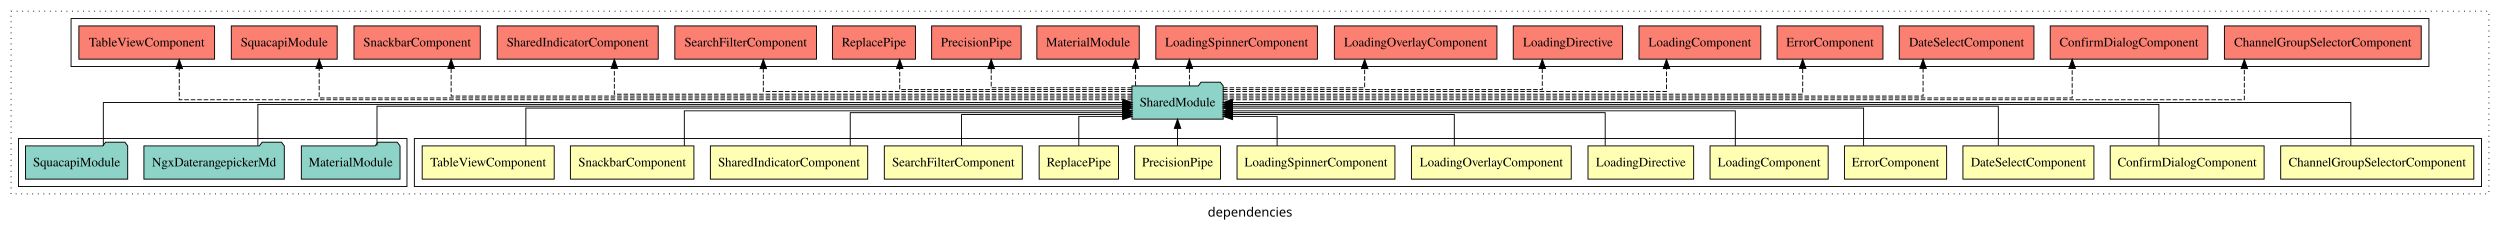
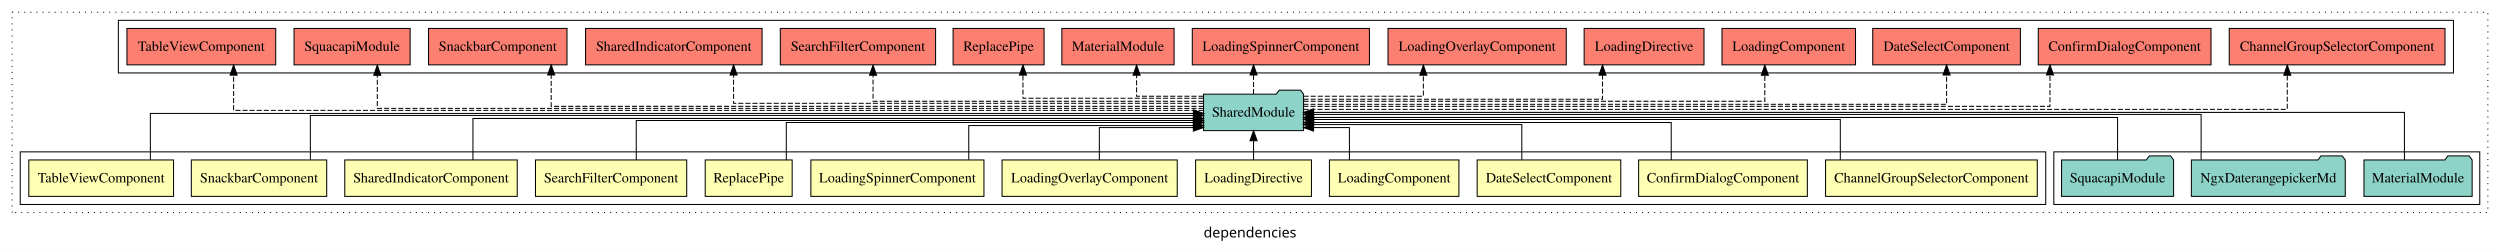
- <svg xmlns="http://www.w3.org/2000/svg" width="2709pt" height="247pt" viewBox="0.00 0.00 2709.00 246.80">
+ <svg xmlns="http://www.w3.org/2000/svg" width="2471pt" height="247pt" viewBox="0.00 0.00 2471.00 246.80">
  <g id="graph0" class="graph" transform="scale(1 1) rotate(0) translate(4 242.8)">
-     <polygon fill="white" stroke="transparent" points="-4,4 -4,-242.8 2705,-242.8 2705,4 -4,4" />
-     <text text-anchor="middle" x="1350.5" y="-8.2" font-family="sans-serif" font-size="14.00">dependencies</text>
+     <polygon fill="white" stroke="transparent" points="-4,4 -4,-242.8 2467,-242.8 2467,4 -4,4" />
+     <text text-anchor="middle" x="1231.5" y="-8.2" font-family="sans-serif" font-size="14.00">dependencies</text>
    <g id="clust1" class="cluster">
-       <polygon fill="none" stroke="black" stroke-dasharray="1,5" points="8,-32.8 8,-230.8 2693,-230.8 2693,-32.8 8,-32.8" />
+       <polygon fill="none" stroke="black" stroke-dasharray="1,5" points="8,-32.8 8,-230.8 2455,-230.8 2455,-32.8 8,-32.8" />
+     </g>
+     <g id="clust16" class="cluster">
+       <polygon fill="none" stroke="black" points="113,-170.8 113,-222.8 2421,-222.8 2421,-170.8 113,-170.8" />
+     </g>
+     <g id="clust15" class="cluster">
+       <polygon fill="none" stroke="black" points="2026,-40.8 2026,-92.8 2447,-92.8 2447,-40.8 2026,-40.8" />
    </g>
    <g id="clust2" class="cluster">
-       <polygon fill="none" stroke="black" points="445,-40.8 445,-92.8 2685,-92.8 2685,-40.8 445,-40.8" />
-     </g>
-     <g id="clust18" class="cluster">
-       <polygon fill="none" stroke="black" points="73,-170.8 73,-222.8 2628,-222.8 2628,-170.8 73,-170.8" />
-     </g>
-     <g id="clust17" class="cluster">
-       <polygon fill="none" stroke="black" points="16,-40.8 16,-92.8 437,-92.8 437,-40.8 16,-40.8" />
+       <polygon fill="none" stroke="black" points="16,-40.8 16,-92.8 2018,-92.8 2018,-40.8 16,-40.8" />
    </g>
    <g id="node1" class="node">
-       <polygon fill="#ffffb3" stroke="black" points="2676.63,-84.8 2467.37,-84.8 2467.37,-48.8 2676.63,-48.8 2676.63,-84.8" />
-       <text text-anchor="middle" x="2572" y="-62.6" font-family="Times,serif" font-size="14.00">ChannelGroupSelectorComponent</text>
+       <polygon fill="#ffffb3" stroke="black" points="2009.63,-84.8 1800.37,-84.8 1800.37,-48.8 2009.63,-48.8 2009.63,-84.8" />
+       <text text-anchor="middle" x="1905" y="-62.6" font-family="Times,serif" font-size="14.00">ChannelGroupSelectorComponent</text>
+     </g>
+     <g id="node13" class="node">
+       <polygon fill="#8dd3c7" stroke="black" points="1284.43,-149.8 1281.43,-153.8 1260.43,-153.8 1257.43,-149.8 1185.57,-149.8 1185.57,-113.8 1284.43,-113.8 1284.43,-149.8" />
+       <text text-anchor="middle" x="1235" y="-127.6" font-family="Times,serif" font-size="14.00">SharedModule</text>
+     </g>
+     <g id="edge1" class="edge">
+       <path fill="none" stroke="black" d="M1814.96,-84.83C1814.96,-101.86 1814.96,-124.8 1814.96,-124.8 1814.96,-124.8 1294.45,-124.8 1294.45,-124.8" />
+       <polygon fill="black" stroke="black" points="1294.45,-121.3 1284.45,-124.8 1294.45,-128.3 1294.45,-121.3" />
+     </g>
+     <g id="node2" class="node">
+       <polygon fill="#ffffb3" stroke="black" points="1782.38,-84.8 1615.62,-84.8 1615.62,-48.8 1782.38,-48.8 1782.38,-84.8" />
+       <text text-anchor="middle" x="1699" y="-62.6" font-family="Times,serif" font-size="14.00">ConfirmDialogComponent</text>
+     </g>
+     <g id="edge2" class="edge">
+       <path fill="none" stroke="black" d="M1647.84,-84.81C1647.84,-100.85 1647.84,-121.8 1647.84,-121.8 1647.84,-121.8 1294.39,-121.8 1294.39,-121.8" />
+       <polygon fill="black" stroke="black" points="1294.39,-118.3 1284.39,-121.8 1294.39,-125.3 1294.39,-118.3" />
+     </g>
+     <g id="node3" class="node">
+       <polygon fill="#ffffb3" stroke="black" points="1597.97,-84.8 1456.03,-84.8 1456.03,-48.8 1597.97,-48.8 1597.97,-84.8" />
+       <text text-anchor="middle" x="1527" y="-62.6" font-family="Times,serif" font-size="14.00">DateSelectComponent</text>
+     </g>
+     <g id="edge3" class="edge">
+       <path fill="none" stroke="black" d="M1500.15,-85.04C1500.15,-100.37 1500.15,-119.8 1500.15,-119.8 1500.15,-119.8 1294.25,-119.8 1294.25,-119.8" />
+       <polygon fill="black" stroke="black" points="1294.25,-116.3 1284.25,-119.8 1294.25,-123.3 1294.25,-116.3" />
+     </g>
+     <g id="node4" class="node">
+       <polygon fill="#ffffb3" stroke="black" points="1437.99,-84.8 1310.01,-84.8 1310.01,-48.8 1437.99,-48.8 1437.99,-84.8" />
+       <text text-anchor="middle" x="1374" y="-62.6" font-family="Times,serif" font-size="14.00">LoadingComponent</text>
+     </g>
+     <g id="edge4" class="edge">
+       <path fill="none" stroke="black" d="M1329.76,-84.85C1329.76,-99.17 1329.76,-116.8 1329.76,-116.8 1329.76,-116.8 1294.32,-116.8 1294.32,-116.8" />
+       <polygon fill="black" stroke="black" points="1294.32,-113.3 1284.32,-116.8 1294.32,-120.3 1294.32,-113.3" />
+     </g>
+     <g id="node5" class="node">
+       <polygon fill="#ffffb3" stroke="black" points="1292.24,-84.8 1177.76,-84.8 1177.76,-48.8 1292.24,-48.8 1292.24,-84.8" />
+       <text text-anchor="middle" x="1235" y="-62.6" font-family="Times,serif" font-size="14.00">LoadingDirective</text>
+     </g>
+     <g id="edge5" class="edge">
+       <path fill="none" stroke="black" d="M1235,-84.91C1235,-84.91 1235,-103.79 1235,-103.79" />
+       <polygon fill="black" stroke="black" points="1231.5,-103.79 1235,-113.79 1238.5,-103.79 1231.5,-103.79" />
+     </g>
+     <g id="node6" class="node">
+       <polygon fill="#ffffb3" stroke="black" points="1159.58,-84.8 986.42,-84.8 986.42,-48.8 1159.58,-48.8 1159.58,-84.8" />
+       <text text-anchor="middle" x="1073" y="-62.6" font-family="Times,serif" font-size="14.00">LoadingOverlayComponent</text>
+     </g>
+     <g id="edge6" class="edge">
+       <path fill="none" stroke="black" d="M1082.59,-84.85C1082.59,-99.17 1082.59,-116.8 1082.59,-116.8 1082.59,-116.8 1175.52,-116.8 1175.52,-116.8" />
+       <polygon fill="black" stroke="black" points="1175.52,-120.3 1185.52,-116.8 1175.52,-113.3 1175.52,-120.3" />
+     </g>
+     <g id="node7" class="node">
+       <polygon fill="#ffffb3" stroke="black" points="968.54,-84.8 797.46,-84.8 797.46,-48.8 968.54,-48.8 968.54,-84.8" />
+       <text text-anchor="middle" x="883" y="-62.6" font-family="Times,serif" font-size="14.00">LoadingSpinnerComponent</text>
+     </g>
+     <g id="edge7" class="edge">
+       <path fill="none" stroke="black" d="M953.52,-84.99C953.52,-99.98 953.52,-118.8 953.52,-118.8 953.52,-118.8 1175.65,-118.8 1175.65,-118.8" />
+       <polygon fill="black" stroke="black" points="1175.65,-122.3 1185.65,-118.8 1175.65,-115.3 1175.65,-122.3" />
+     </g>
+     <g id="node8" class="node">
+       <polygon fill="#ffffb3" stroke="black" points="778.97,-84.8 693.03,-84.8 693.03,-48.8 778.97,-48.8 778.97,-84.8" />
+       <text text-anchor="middle" x="736" y="-62.6" font-family="Times,serif" font-size="14.00">ReplacePipe</text>
+     </g>
+     <g id="edge8" class="edge">
+       <path fill="none" stroke="black" d="M773.18,-84.81C773.18,-100.85 773.18,-121.8 773.18,-121.8 773.18,-121.8 1175.58,-121.8 1175.58,-121.8" />
+       <polygon fill="black" stroke="black" points="1175.58,-125.3 1185.58,-121.8 1175.58,-118.3 1175.58,-125.3" />
+     </g>
+     <g id="node9" class="node">
+       <polygon fill="#ffffb3" stroke="black" points="674.75,-84.8 525.25,-84.8 525.25,-48.8 674.75,-48.8 674.75,-84.8" />
+       <text text-anchor="middle" x="600" y="-62.6" font-family="Times,serif" font-size="14.00">SearchFilterComponent</text>
+     </g>
+     <g id="edge9" class="edge">
+       <path fill="none" stroke="black" d="M624.88,-84.84C624.88,-101.53 624.88,-123.8 624.88,-123.8 624.88,-123.8 1175.59,-123.8 1175.59,-123.8" />
+       <polygon fill="black" stroke="black" points="1175.59,-127.3 1185.59,-123.8 1175.59,-120.3 1175.59,-127.3" />
+     </g>
+     <g id="node10" class="node">
+       <polygon fill="#ffffb3" stroke="black" points="507.24,-84.8 336.76,-84.8 336.76,-48.8 507.24,-48.8 507.24,-84.8" />
+       <text text-anchor="middle" x="422" y="-62.6" font-family="Times,serif" font-size="14.00">SharedIndicatorComponent</text>
+     </g>
+     <g id="edge10" class="edge">
+       <path fill="none" stroke="black" d="M463.45,-84.82C463.45,-102.17 463.45,-125.8 463.45,-125.8 463.45,-125.8 1175.56,-125.8 1175.56,-125.8" />
+       <polygon fill="black" stroke="black" points="1175.56,-129.3 1185.56,-125.8 1175.56,-122.3 1175.56,-129.3" />
+     </g>
+     <g id="node11" class="node">
+       <polygon fill="#ffffb3" stroke="black" points="318.92,-84.8 185.08,-84.8 185.08,-48.8 318.92,-48.8 318.92,-84.8" />
+       <text text-anchor="middle" x="252" y="-62.6" font-family="Times,serif" font-size="14.00">SnackbarComponent</text>
+     </g>
+     <g id="edge11" class="edge">
+       <path fill="none" stroke="black" d="M302.76,-85.07C302.76,-103.36 302.76,-128.8 302.76,-128.8 302.76,-128.8 1175.54,-128.8 1175.54,-128.8" />
+       <polygon fill="black" stroke="black" points="1175.54,-132.3 1185.54,-128.8 1175.54,-125.3 1175.54,-132.3" />
+     </g>
+     <g id="node12" class="node">
+       <polygon fill="#ffffb3" stroke="black" points="167.53,-84.8 24.47,-84.8 24.47,-48.8 167.53,-48.8 167.53,-84.8" />
+       <text text-anchor="middle" x="96" y="-62.6" font-family="Times,serif" font-size="14.00">TableViewComponent</text>
+     </g>
+     <g id="edge12" class="edge">
+       <path fill="none" stroke="black" d="M144.62,-84.97C144.62,-103.89 144.62,-130.8 144.62,-130.8 144.62,-130.8 1175.67,-130.8 1175.67,-130.8" />
+       <polygon fill="black" stroke="black" points="1175.67,-134.3 1185.67,-130.8 1175.67,-127.3 1175.67,-134.3" />
+     </g>
+     <g id="node17" class="node">
+       <polygon fill="#fb8072" stroke="black" points="2412.63,-214.8 2199.37,-214.8 2199.37,-178.8 2412.63,-178.8 2412.63,-214.8" />
+       <text text-anchor="middle" x="2306" y="-192.6" font-family="Times,serif" font-size="14.00">ChannelGroupSelectorComponent </text>
+     </g>
+     <g id="edge16" class="edge">
+       <path fill="none" stroke="black" stroke-dasharray="5,2" d="M1284.28,-134.8C1488.38,-134.8 2256.73,-134.8 2256.73,-134.8 2256.73,-134.8 2256.73,-168.53 2256.73,-168.53" />
+       <polygon fill="black" stroke="black" points="2253.23,-168.53 2256.73,-178.53 2260.23,-168.53 2253.23,-168.53" />
+     </g>
+     <g id="node18" class="node">
+       <polygon fill="#fb8072" stroke="black" points="2181.38,-214.8 2010.62,-214.8 2010.62,-178.8 2181.38,-178.8 2181.38,-214.8" />
+       <text text-anchor="middle" x="2096" y="-192.6" font-family="Times,serif" font-size="14.00">ConfirmDialogComponent </text>
+     </g>
+     <g id="edge17" class="edge">
+       <path fill="none" stroke="black" stroke-dasharray="5,2" d="M1284.24,-137.8C1456.58,-137.8 2022.19,-137.8 2022.19,-137.8 2022.19,-137.8 2022.19,-168.78 2022.19,-168.78" />
+       <polygon fill="black" stroke="black" points="2018.69,-168.78 2022.19,-178.78 2025.69,-168.78 2018.69,-168.78" />
+     </g>
+     <g id="node19" class="node">
+       <polygon fill="#fb8072" stroke="black" points="1992.97,-214.8 1847.03,-214.8 1847.03,-178.8 1992.97,-178.8 1992.97,-214.8" />
+       <text text-anchor="middle" x="1920" y="-192.6" font-family="Times,serif" font-size="14.00">DateSelectComponent </text>
+     </g>
+     <g id="edge18" class="edge">
+       <path fill="none" stroke="black" stroke-dasharray="5,2" d="M1284.26,-139.8C1441.33,-139.8 1920,-139.8 1920,-139.8 1920,-139.8 1920,-168.76 1920,-168.76" />
+       <polygon fill="black" stroke="black" points="1916.5,-168.76 1920,-178.76 1923.5,-168.76 1916.5,-168.76" />
+     </g>
+     <g id="node20" class="node">
+       <polygon fill="#fb8072" stroke="black" points="1829.99,-214.8 1698.01,-214.8 1698.01,-178.8 1829.99,-178.8 1829.99,-214.8" />
+       <text text-anchor="middle" x="1764" y="-192.6" font-family="Times,serif" font-size="14.00">LoadingComponent </text>
+     </g>
+     <g id="edge19" class="edge">
+       <path fill="none" stroke="black" stroke-dasharray="5,2" d="M1284.37,-142.8C1411.53,-142.8 1740.35,-142.8 1740.35,-142.8 1740.35,-142.8 1740.35,-168.52 1740.35,-168.52" />
+       <polygon fill="black" stroke="black" points="1736.85,-168.52 1740.35,-178.52 1743.85,-168.52 1736.85,-168.52" />
+     </g>
+     <g id="node21" class="node">
+       <polygon fill="#fb8072" stroke="black" points="1680.24,-214.8 1561.76,-214.8 1561.76,-178.8 1680.24,-178.8 1680.24,-214.8" />
+       <text text-anchor="middle" x="1621" y="-192.6" font-family="Times,serif" font-size="14.00">LoadingDirective </text>
+     </g>
+     <g id="edge20" class="edge">
+       <path fill="none" stroke="black" stroke-dasharray="5,2" d="M1284.42,-144.8C1379.8,-144.8 1579.93,-144.8 1579.93,-144.8 1579.93,-144.8 1579.93,-168.61 1579.93,-168.61" />
+       <polygon fill="black" stroke="black" points="1576.43,-168.61 1579.93,-178.61 1583.43,-168.61 1576.43,-168.61" />
+     </g>
+     <g id="node22" class="node">
+       <polygon fill="#fb8072" stroke="black" points="1544.08,-214.8 1367.92,-214.8 1367.92,-178.8 1544.08,-178.8 1544.08,-214.8" />
+       <text text-anchor="middle" x="1456" y="-192.6" font-family="Times,serif" font-size="14.00">LoadingOverlayComponent </text>
+     </g>
+     <g id="edge21" class="edge">
+       <path fill="none" stroke="black" stroke-dasharray="5,2" d="M1284.45,-147.8C1333.97,-147.8 1402.85,-147.8 1402.85,-147.8 1402.85,-147.8 1402.85,-168.55 1402.85,-168.55" />
+       <polygon fill="black" stroke="black" points="1399.35,-168.55 1402.85,-178.55 1406.35,-168.55 1399.35,-168.55" />
+     </g>
+     <g id="node23" class="node">
+       <polygon fill="#fb8072" stroke="black" points="1349.54,-214.8 1174.46,-214.8 1174.46,-178.8 1349.54,-178.8 1349.54,-214.8" />
+       <text text-anchor="middle" x="1262" y="-192.6" font-family="Times,serif" font-size="14.00">LoadingSpinnerComponent </text>
+     </g>
+     <g id="edge22" class="edge">
+       <path fill="none" stroke="black" stroke-dasharray="5,2" d="M1235,-149.91C1235,-149.91 1235,-168.79 1235,-168.79" />
+       <polygon fill="black" stroke="black" points="1231.5,-168.79 1235,-178.79 1238.5,-168.79 1231.5,-168.79" />
+     </g>
+     <g id="node24" class="node">
+       <polygon fill="#fb8072" stroke="black" points="1156.47,-214.8 1045.53,-214.8 1045.53,-178.8 1156.47,-178.8 1156.47,-214.8" />
+       <text text-anchor="middle" x="1101" y="-192.6" font-family="Times,serif" font-size="14.00">MaterialModule </text>
+     </g>
+     <g id="edge23" class="edge">
+       <path fill="none" stroke="black" stroke-dasharray="5,2" d="M1185.65,-147.8C1154.23,-147.8 1119.41,-147.8 1119.41,-147.8 1119.41,-147.8 1119.41,-168.55 1119.41,-168.55" />
+       <polygon fill="black" stroke="black" points="1115.91,-168.55 1119.41,-178.55 1122.91,-168.55 1115.91,-168.55" />
+     </g>
+     <g id="node25" class="node">
+       <polygon fill="#fb8072" stroke="black" points="1027.97,-214.8 938.03,-214.8 938.03,-178.8 1027.97,-178.8 1027.97,-214.8" />
+       <text text-anchor="middle" x="983" y="-192.6" font-family="Times,serif" font-size="14.00">ReplacePipe </text>
+     </g>
+     <g id="edge24" class="edge">
+       <path fill="none" stroke="black" stroke-dasharray="5,2" d="M1185.55,-145.8C1118.52,-145.8 1007.1,-145.8 1007.1,-145.8 1007.1,-145.8 1007.1,-168.68 1007.1,-168.68" />
+       <polygon fill="black" stroke="black" points="1003.6,-168.68 1007.1,-178.68 1010.6,-168.68 1003.6,-168.68" />
+     </g>
+     <g id="node26" class="node">
+       <polygon fill="#fb8072" stroke="black" points="920.75,-214.8 767.25,-214.8 767.25,-178.8 920.75,-178.8 920.75,-214.8" />
+       <text text-anchor="middle" x="844" y="-192.6" font-family="Times,serif" font-size="14.00">SearchFilterComponent </text>
+     </g>
+     <g id="edge25" class="edge">
+       <path fill="none" stroke="black" stroke-dasharray="5,2" d="M1185.45,-142.8C1083.33,-142.8 858.93,-142.8 858.93,-142.8 858.93,-142.8 858.93,-168.52 858.93,-168.52" />
+       <polygon fill="black" stroke="black" points="855.43,-168.52 858.93,-178.52 862.43,-168.52 855.43,-168.52" />
+     </g>
+     <g id="node27" class="node">
+       <polygon fill="#fb8072" stroke="black" points="749.24,-214.8 574.76,-214.8 574.76,-178.8 749.24,-178.8 749.24,-214.8" />
+       <text text-anchor="middle" x="662" y="-192.6" font-family="Times,serif" font-size="14.00">SharedIndicatorComponent </text>
+     </g>
+     <g id="edge26" class="edge">
+       <path fill="none" stroke="black" stroke-dasharray="5,2" d="M1185.72,-140.8C1057.09,-140.8 721.07,-140.8 721.07,-140.8 721.07,-140.8 721.07,-168.77 721.07,-168.77" />
+       <polygon fill="black" stroke="black" points="717.57,-168.77 721.07,-178.77 724.57,-168.77 717.57,-168.77" />
+     </g>
+     <g id="node28" class="node">
+       <polygon fill="#fb8072" stroke="black" points="556.42,-214.8 419.58,-214.8 419.58,-178.8 556.42,-178.8 556.42,-214.8" />
+       <text text-anchor="middle" x="488" y="-192.6" font-family="Times,serif" font-size="14.00">SnackbarComponent </text>
+     </g>
+     <g id="edge27" class="edge">
+       <path fill="none" stroke="black" stroke-dasharray="5,2" d="M1185.63,-137.8C1027.03,-137.8 540.79,-137.8 540.79,-137.8 540.79,-137.8 540.79,-168.78 540.79,-168.78" />
+       <polygon fill="black" stroke="black" points="537.29,-168.78 540.79,-178.78 544.29,-168.78 537.29,-168.78" />
+     </g>
+     <g id="node29" class="node">
+       <polygon fill="#fb8072" stroke="black" points="401.37,-214.8 286.63,-214.8 286.63,-178.8 401.37,-178.8 401.37,-214.8" />
+       <text text-anchor="middle" x="344" y="-192.6" font-family="Times,serif" font-size="14.00">SquacapiModule </text>
+     </g>
+     <g id="edge28" class="edge">
+       <path fill="none" stroke="black" stroke-dasharray="5,2" d="M1185.64,-135.8C1002.01,-135.8 368.91,-135.8 368.91,-135.8 368.91,-135.8 368.91,-168.5 368.91,-168.5" />
+       <polygon fill="black" stroke="black" points="365.41,-168.5 368.91,-178.5 372.41,-168.5 365.41,-168.5" />
+     </g>
+     <g id="node30" class="node">
+       <polygon fill="#fb8072" stroke="black" points="268.52,-214.8 121.48,-214.8 121.48,-178.8 268.52,-178.8 268.52,-214.8" />
+       <text text-anchor="middle" x="195" y="-192.6" font-family="Times,serif" font-size="14.00">TableViewComponent </text>
+     </g>
+     <g id="edge29" class="edge">
+       <path fill="none" stroke="black" stroke-dasharray="5,2" d="M1185.69,-133.8C983.3,-133.8 226.9,-133.8 226.9,-133.8 226.9,-133.8 226.9,-168.58 226.9,-168.58" />
+       <polygon fill="black" stroke="black" points="223.4,-168.58 226.9,-178.58 230.4,-168.58 223.4,-168.58" />
+     </g>
+     <g id="node14" class="node">
+       <polygon fill="#8dd3c7" stroke="black" points="2439.47,-84.8 2436.47,-88.8 2415.47,-88.8 2412.47,-84.8 2332.53,-84.8 2332.53,-48.8 2439.47,-48.8 2439.47,-84.8" />
+       <text text-anchor="middle" x="2386" y="-62.6" font-family="Times,serif" font-size="14.00">MaterialModule</text>
+     </g>
+     <g id="edge13" class="edge">
+       <path fill="none" stroke="black" d="M2372.54,-84.91C2372.54,-104.14 2372.54,-131.8 2372.54,-131.8 2372.54,-131.8 1294.24,-131.8 1294.24,-131.8" />
+       <polygon fill="black" stroke="black" points="1294.24,-128.3 1284.24,-131.8 1294.24,-135.3 1294.24,-128.3" />
    </g>
    <g id="node15" class="node">
-       <polygon fill="#8dd3c7" stroke="black" points="1321.43,-149.8 1318.43,-153.8 1297.43,-153.8 1294.43,-149.8 1222.57,-149.8 1222.57,-113.8 1321.43,-113.8 1321.43,-149.8" />
-       <text text-anchor="middle" x="1272" y="-127.6" font-family="Times,serif" font-size="14.00">SharedModule</text>
-     </g>
-     <g id="edge1" class="edge">
-       <path fill="none" stroke="black" d="M2543.38,-84.91C2543.38,-104.14 2543.38,-131.8 2543.38,-131.8 2543.38,-131.8 1331.45,-131.8 1331.45,-131.8" />
-       <polygon fill="black" stroke="black" points="1331.45,-128.3 1321.45,-131.8 1331.45,-135.3 1331.45,-128.3" />
-     </g>
-     <g id="node2" class="node">
-       <polygon fill="#ffffb3" stroke="black" points="2449.38,-84.8 2282.62,-84.8 2282.62,-48.8 2449.38,-48.8 2449.38,-84.8" />
-       <text text-anchor="middle" x="2366" y="-62.6" font-family="Times,serif" font-size="14.00">ConfirmDialogComponent</text>
-     </g>
-     <g id="edge2" class="edge">
-       <path fill="none" stroke="black" d="M2335.38,-85.02C2335.38,-103.63 2335.38,-129.8 2335.38,-129.8 2335.38,-129.8 1331.51,-129.8 1331.51,-129.8" />
-       <polygon fill="black" stroke="black" points="1331.51,-126.3 1321.51,-129.8 1331.51,-133.3 1331.51,-126.3" />
-     </g>
-     <g id="node3" class="node">
-       <polygon fill="#ffffb3" stroke="black" points="2264.97,-84.8 2123.03,-84.8 2123.03,-48.8 2264.97,-48.8 2264.97,-84.8" />
-       <text text-anchor="middle" x="2194" y="-62.6" font-family="Times,serif" font-size="14.00">DateSelectComponent</text>
-     </g>
-     <g id="edge3" class="edge">
-       <path fill="none" stroke="black" d="M2161.38,-85.1C2161.38,-103.07 2161.38,-127.8 2161.38,-127.8 2161.38,-127.8 1331.4,-127.8 1331.4,-127.8" />
-       <polygon fill="black" stroke="black" points="1331.4,-124.3 1321.4,-127.8 1331.4,-131.3 1331.4,-124.3" />
-     </g>
-     <g id="node4" class="node">
-       <polygon fill="#ffffb3" stroke="black" points="2105.37,-84.8 1994.63,-84.8 1994.63,-48.8 2105.37,-48.8 2105.37,-84.8" />
-       <text text-anchor="middle" x="2050" y="-62.6" font-family="Times,serif" font-size="14.00">ErrorComponent</text>
-     </g>
-     <g id="edge4" class="edge">
-       <path fill="none" stroke="black" d="M2015.38,-84.82C2015.38,-102.17 2015.38,-125.8 2015.38,-125.8 2015.38,-125.8 1331.35,-125.8 1331.35,-125.8" />
-       <polygon fill="black" stroke="black" points="1331.35,-122.3 1321.35,-125.8 1331.35,-129.3 1331.35,-122.3" />
-     </g>
-     <g id="node5" class="node">
-       <polygon fill="#ffffb3" stroke="black" points="1976.99,-84.8 1849.01,-84.8 1849.01,-48.8 1976.99,-48.8 1976.99,-84.8" />
-       <text text-anchor="middle" x="1913" y="-62.6" font-family="Times,serif" font-size="14.00">LoadingComponent</text>
-     </g>
-     <g id="edge5" class="edge">
-       <path fill="none" stroke="black" d="M1876.38,-84.83C1876.38,-101.2 1876.38,-122.8 1876.38,-122.8 1876.38,-122.8 1331.46,-122.8 1331.46,-122.8" />
-       <polygon fill="black" stroke="black" points="1331.46,-119.3 1321.46,-122.8 1331.46,-126.3 1331.46,-119.3" />
-     </g>
-     <g id="node6" class="node">
-       <polygon fill="#ffffb3" stroke="black" points="1831.24,-84.8 1716.76,-84.8 1716.76,-48.8 1831.24,-48.8 1831.24,-84.8" />
-       <text text-anchor="middle" x="1774" y="-62.6" font-family="Times,serif" font-size="14.00">LoadingDirective</text>
-     </g>
-     <g id="edge6" class="edge">
-       <path fill="none" stroke="black" d="M1735.38,-85.08C1735.38,-100.75 1735.38,-120.8 1735.38,-120.8 1735.38,-120.8 1331.59,-120.8 1331.59,-120.8" />
-       <polygon fill="black" stroke="black" points="1331.59,-117.3 1321.59,-120.8 1331.59,-124.3 1331.59,-117.3" />
-     </g>
-     <g id="node7" class="node">
-       <polygon fill="#ffffb3" stroke="black" points="1698.58,-84.8 1525.42,-84.8 1525.42,-48.8 1698.58,-48.8 1698.58,-84.8" />
-       <text text-anchor="middle" x="1612" y="-62.6" font-family="Times,serif" font-size="14.00">LoadingOverlayComponent</text>
-     </g>
-     <g id="edge7" class="edge">
-       <path fill="none" stroke="black" d="M1571.88,-84.99C1571.88,-99.98 1571.88,-118.8 1571.88,-118.8 1571.88,-118.8 1331.52,-118.8 1331.52,-118.8" />
-       <polygon fill="black" stroke="black" points="1331.52,-115.3 1321.52,-118.8 1331.52,-122.3 1331.52,-115.3" />
-     </g>
-     <g id="node8" class="node">
-       <polygon fill="#ffffb3" stroke="black" points="1507.54,-84.8 1336.46,-84.8 1336.46,-48.8 1507.54,-48.8 1507.54,-84.8" />
-       <text text-anchor="middle" x="1422" y="-62.6" font-family="Times,serif" font-size="14.00">LoadingSpinnerComponent</text>
-     </g>
-     <g id="edge8" class="edge">
-       <path fill="none" stroke="black" d="M1379.88,-84.85C1379.88,-99.17 1379.88,-116.8 1379.88,-116.8 1379.88,-116.8 1331.52,-116.8 1331.52,-116.8" />
-       <polygon fill="black" stroke="black" points="1331.52,-113.3 1321.52,-116.8 1331.52,-120.3 1331.52,-113.3" />
-     </g>
-     <g id="node9" class="node">
-       <polygon fill="#ffffb3" stroke="black" points="1318.49,-84.8 1225.51,-84.8 1225.51,-48.8 1318.49,-48.8 1318.49,-84.8" />
-       <text text-anchor="middle" x="1272" y="-62.6" font-family="Times,serif" font-size="14.00">PrecisionPipe</text>
-     </g>
-     <g id="edge9" class="edge">
-       <path fill="none" stroke="black" d="M1272,-84.91C1272,-84.91 1272,-103.79 1272,-103.79" />
-       <polygon fill="black" stroke="black" points="1268.5,-103.79 1272,-113.79 1275.5,-103.79 1268.5,-103.79" />
-     </g>
-     <g id="node10" class="node">
-       <polygon fill="#ffffb3" stroke="black" points="1207.97,-84.8 1122.03,-84.8 1122.03,-48.8 1207.97,-48.8 1207.97,-84.8" />
-       <text text-anchor="middle" x="1165" y="-62.6" font-family="Times,serif" font-size="14.00">ReplacePipe</text>
-     </g>
-     <g id="edge10" class="edge">
-       <path fill="none" stroke="black" d="M1165,-84.85C1165,-99.17 1165,-116.8 1165,-116.8 1165,-116.8 1212.57,-116.8 1212.57,-116.8" />
-       <polygon fill="black" stroke="black" points="1212.57,-120.3 1222.57,-116.8 1212.57,-113.3 1212.57,-120.3" />
-     </g>
-     <g id="node11" class="node">
-       <polygon fill="#ffffb3" stroke="black" points="1103.75,-84.8 954.25,-84.8 954.25,-48.8 1103.75,-48.8 1103.75,-84.8" />
-       <text text-anchor="middle" x="1029" y="-62.6" font-family="Times,serif" font-size="14.00">SearchFilterComponent</text>
-     </g>
-     <g id="edge11" class="edge">
-       <path fill="none" stroke="black" d="M1037.92,-84.99C1037.92,-99.98 1037.92,-118.8 1037.92,-118.8 1037.92,-118.8 1212.64,-118.8 1212.64,-118.8" />
-       <polygon fill="black" stroke="black" points="1212.64,-122.3 1222.64,-118.8 1212.64,-115.3 1212.64,-122.3" />
-     </g>
-     <g id="node12" class="node">
-       <polygon fill="#ffffb3" stroke="black" points="936.24,-84.8 765.76,-84.8 765.76,-48.8 936.24,-48.8 936.24,-84.8" />
-       <text text-anchor="middle" x="851" y="-62.6" font-family="Times,serif" font-size="14.00">SharedIndicatorComponent</text>
-     </g>
-     <g id="edge12" class="edge">
-       <path fill="none" stroke="black" d="M917.32,-85.08C917.32,-100.75 917.32,-120.8 917.32,-120.8 917.32,-120.8 1212.68,-120.8 1212.68,-120.8" />
-       <polygon fill="black" stroke="black" points="1212.68,-124.3 1222.68,-120.8 1212.68,-117.3 1212.68,-124.3" />
-     </g>
-     <g id="node13" class="node">
-       <polygon fill="#ffffb3" stroke="black" points="747.92,-84.8 614.08,-84.8 614.08,-48.8 747.92,-48.8 747.92,-84.8" />
-       <text text-anchor="middle" x="681" y="-62.6" font-family="Times,serif" font-size="14.00">SnackbarComponent</text>
-     </g>
-     <g id="edge13" class="edge">
-       <path fill="none" stroke="black" d="M737.54,-84.83C737.54,-101.2 737.54,-122.8 737.54,-122.8 737.54,-122.8 1212.68,-122.8 1212.68,-122.8" />
-       <polygon fill="black" stroke="black" points="1212.68,-126.3 1222.68,-122.8 1212.68,-119.3 1212.68,-126.3" />
-     </g>
-     <g id="node14" class="node">
-       <polygon fill="#ffffb3" stroke="black" points="596.53,-84.8 453.47,-84.8 453.47,-48.8 596.53,-48.8 596.53,-84.8" />
-       <text text-anchor="middle" x="525" y="-62.6" font-family="Times,serif" font-size="14.00">TableViewComponent</text>
+       <polygon fill="#8dd3c7" stroke="black" points="2314.06,-84.8 2311.06,-88.8 2290.06,-88.8 2287.06,-84.8 2161.94,-84.8 2161.94,-48.8 2314.06,-48.8 2314.06,-84.8" />
+       <text text-anchor="middle" x="2238" y="-62.6" font-family="Times,serif" font-size="14.00">NgxDaterangepickerMd</text>
    </g>
    <g id="edge14" class="edge">
-       <path fill="none" stroke="black" d="M565.82,-84.82C565.82,-102.17 565.82,-125.8 565.82,-125.8 565.82,-125.8 1212.62,-125.8 1212.62,-125.8" />
-       <polygon fill="black" stroke="black" points="1212.62,-129.3 1222.62,-125.8 1212.62,-122.3 1212.62,-129.3" />
-     </g>
-     <g id="node19" class="node">
-       <polygon fill="#fb8072" stroke="black" points="2619.63,-214.8 2406.37,-214.8 2406.37,-178.8 2619.63,-178.8 2619.63,-214.8" />
-       <text text-anchor="middle" x="2513" y="-192.6" font-family="Times,serif" font-size="14.00">ChannelGroupSelectorComponent </text>
-     </g>
-     <g id="edge18" class="edge">
-       <path fill="none" stroke="black" stroke-dasharray="5,2" d="M1321.3,-134.8C1541.93,-134.8 2427.94,-134.8 2427.94,-134.8 2427.94,-134.8 2427.94,-168.53 2427.94,-168.53" />
-       <polygon fill="black" stroke="black" points="2424.44,-168.53 2427.94,-178.53 2431.44,-168.53 2424.44,-168.53" />
-     </g>
-     <g id="node20" class="node">
-       <polygon fill="#fb8072" stroke="black" points="2388.38,-214.8 2217.62,-214.8 2217.62,-178.8 2388.38,-178.8 2388.38,-214.8" />
-       <text text-anchor="middle" x="2303" y="-192.6" font-family="Times,serif" font-size="14.00">ConfirmDialogComponent </text>
-     </g>
-     <g id="edge19" class="edge">
-       <path fill="none" stroke="black" stroke-dasharray="5,2" d="M1321.41,-136.8C1518.95,-136.8 2241.4,-136.8 2241.4,-136.8 2241.4,-136.8 2241.4,-168.8 2241.4,-168.8" />
-       <polygon fill="black" stroke="black" points="2237.9,-168.8 2241.4,-178.8 2244.9,-168.8 2237.9,-168.8" />
-     </g>
-     <g id="node21" class="node">
-       <polygon fill="#fb8072" stroke="black" points="2199.97,-214.8 2054.03,-214.8 2054.03,-178.8 2199.97,-178.8 2199.97,-214.8" />
-       <text text-anchor="middle" x="2127" y="-192.6" font-family="Times,serif" font-size="14.00">DateSelectComponent </text>
-     </g>
-     <g id="edge20" class="edge">
-       <path fill="none" stroke="black" stroke-dasharray="5,2" d="M1321.32,-138.8C1496.71,-138.8 2079.85,-138.8 2079.85,-138.8 2079.85,-138.8 2079.85,-168.77 2079.85,-168.77" />
-       <polygon fill="black" stroke="black" points="2076.35,-168.77 2079.85,-178.77 2083.35,-168.77 2076.35,-168.77" />
-     </g>
-     <g id="node22" class="node">
-       <polygon fill="#fb8072" stroke="black" points="2036.37,-214.8 1921.63,-214.8 1921.63,-178.8 2036.37,-178.8 2036.37,-214.8" />
-       <text text-anchor="middle" x="1979" y="-192.6" font-family="Times,serif" font-size="14.00">ErrorComponent </text>
-     </g>
-     <g id="edge21" class="edge">
-       <path fill="none" stroke="black" stroke-dasharray="5,2" d="M1321.26,-140.8C1477.15,-140.8 1949.4,-140.8 1949.4,-140.8 1949.4,-140.8 1949.4,-168.77 1949.4,-168.77" />
-       <polygon fill="black" stroke="black" points="1945.9,-168.77 1949.4,-178.77 1952.9,-168.77 1945.9,-168.77" />
-     </g>
-     <g id="node23" class="node">
-       <polygon fill="#fb8072" stroke="black" points="1903.99,-214.8 1772.01,-214.8 1772.01,-178.8 1903.99,-178.8 1903.99,-214.8" />
-       <text text-anchor="middle" x="1838" y="-192.6" font-family="Times,serif" font-size="14.00">LoadingComponent </text>
-     </g>
-     <g id="edge22" class="edge">
-       <path fill="none" stroke="black" stroke-dasharray="5,2" d="M1321.37,-143.8C1452.89,-143.8 1801.81,-143.8 1801.81,-143.8 1801.81,-143.8 1801.81,-168.56 1801.81,-168.56" />
-       <polygon fill="black" stroke="black" points="1798.31,-168.56 1801.81,-178.56 1805.31,-168.56 1798.31,-168.56" />
-     </g>
-     <g id="node24" class="node">
-       <polygon fill="#fb8072" stroke="black" points="1754.24,-214.8 1635.76,-214.8 1635.76,-178.8 1754.24,-178.8 1754.24,-214.8" />
-       <text text-anchor="middle" x="1695" y="-192.6" font-family="Times,serif" font-size="14.00">LoadingDirective </text>
-     </g>
-     <g id="edge23" class="edge">
-       <path fill="none" stroke="black" stroke-dasharray="5,2" d="M1321.25,-145.8C1427.2,-145.8 1667.21,-145.8 1667.21,-145.8 1667.21,-145.8 1667.21,-168.68 1667.21,-168.68" />
-       <polygon fill="black" stroke="black" points="1663.71,-168.68 1667.21,-178.68 1670.71,-168.68 1663.71,-168.68" />
-     </g>
-     <g id="node25" class="node">
-       <polygon fill="#fb8072" stroke="black" points="1618.08,-214.8 1441.92,-214.8 1441.92,-178.8 1618.08,-178.8 1618.08,-214.8" />
-       <text text-anchor="middle" x="1530" y="-192.6" font-family="Times,serif" font-size="14.00">LoadingOverlayComponent </text>
-     </g>
-     <g id="edge24" class="edge">
-       <path fill="none" stroke="black" stroke-dasharray="5,2" d="M1321.34,-147.8C1381.35,-147.8 1474.74,-147.8 1474.74,-147.8 1474.74,-147.8 1474.74,-168.55 1474.74,-168.55" />
-       <polygon fill="black" stroke="black" points="1471.24,-168.55 1474.74,-178.55 1478.24,-168.55 1471.24,-168.55" />
-     </g>
-     <g id="node26" class="node">
-       <polygon fill="#fb8072" stroke="black" points="1423.54,-214.8 1248.46,-214.8 1248.46,-178.8 1423.54,-178.8 1423.54,-214.8" />
-       <text text-anchor="middle" x="1336" y="-192.6" font-family="Times,serif" font-size="14.00">LoadingSpinnerComponent </text>
-     </g>
-     <g id="edge25" class="edge">
-       <path fill="none" stroke="black" stroke-dasharray="5,2" d="M1284.85,-149.91C1284.85,-149.91 1284.85,-168.79 1284.85,-168.79" />
-       <polygon fill="black" stroke="black" points="1281.35,-168.79 1284.85,-178.79 1288.35,-168.79 1281.35,-168.79" />
-     </g>
-     <g id="node27" class="node">
-       <polygon fill="#fb8072" stroke="black" points="1230.47,-214.8 1119.53,-214.8 1119.53,-178.8 1230.47,-178.8 1230.47,-214.8" />
-       <text text-anchor="middle" x="1175" y="-192.6" font-family="Times,serif" font-size="14.00">MaterialModule </text>
-     </g>
-     <g id="edge26" class="edge">
-       <path fill="none" stroke="black" stroke-dasharray="5,2" d="M1226.51,-149.91C1226.51,-149.91 1226.51,-168.79 1226.51,-168.79" />
-       <polygon fill="black" stroke="black" points="1223.01,-168.79 1226.51,-178.79 1230.01,-168.79 1223.01,-168.79" />
-     </g>
-     <g id="node28" class="node">
-       <polygon fill="#fb8072" stroke="black" points="1102.49,-214.8 1005.51,-214.8 1005.51,-178.8 1102.49,-178.8 1102.49,-214.8" />
-       <text text-anchor="middle" x="1054" y="-192.6" font-family="Times,serif" font-size="14.00">PrecisionPipe </text>
-     </g>
-     <g id="edge27" class="edge">
-       <path fill="none" stroke="black" stroke-dasharray="5,2" d="M1222.61,-147.8C1162.83,-147.8 1070.08,-147.8 1070.08,-147.8 1070.08,-147.8 1070.08,-168.55 1070.08,-168.55" />
-       <polygon fill="black" stroke="black" points="1066.58,-168.55 1070.08,-178.55 1073.58,-168.55 1066.58,-168.55" />
-     </g>
-     <g id="node29" class="node">
-       <polygon fill="#fb8072" stroke="black" points="987.97,-214.8 898.03,-214.8 898.03,-178.8 987.97,-178.8 987.97,-214.8" />
-       <text text-anchor="middle" x="943" y="-192.6" font-family="Times,serif" font-size="14.00">ReplacePipe </text>
-     </g>
-     <g id="edge28" class="edge">
-       <path fill="none" stroke="black" stroke-dasharray="5,2" d="M1222.62,-145.8C1137.21,-145.8 970.93,-145.8 970.93,-145.8 970.93,-145.8 970.93,-168.68 970.93,-168.68" />
-       <polygon fill="black" stroke="black" points="967.43,-168.68 970.93,-178.68 974.43,-168.68 967.43,-168.68" />
-     </g>
-     <g id="node30" class="node">
-       <polygon fill="#fb8072" stroke="black" points="880.75,-214.8 727.25,-214.8 727.25,-178.8 880.75,-178.8 880.75,-214.8" />
-       <text text-anchor="middle" x="804" y="-192.6" font-family="Times,serif" font-size="14.00">SearchFilterComponent </text>
-     </g>
-     <g id="edge29" class="edge">
-       <path fill="none" stroke="black" stroke-dasharray="5,2" d="M1222.68,-143.8C1106.07,-143.8 823.13,-143.8 823.13,-143.8 823.13,-143.8 823.13,-168.56 823.13,-168.56" />
-       <polygon fill="black" stroke="black" points="819.63,-168.56 823.13,-178.56 826.63,-168.56 819.63,-168.56" />
-     </g>
-     <g id="node31" class="node">
-       <polygon fill="#fb8072" stroke="black" points="709.24,-214.8 534.76,-214.8 534.76,-178.8 709.24,-178.8 709.24,-214.8" />
-       <text text-anchor="middle" x="622" y="-192.6" font-family="Times,serif" font-size="14.00">SharedIndicatorComponent </text>
-     </g>
-     <g id="edge30" class="edge">
-       <path fill="none" stroke="black" stroke-dasharray="5,2" d="M1222.57,-140.8C1077.28,-140.8 661.7,-140.8 661.7,-140.8 661.7,-140.8 661.7,-168.77 661.7,-168.77" />
-       <polygon fill="black" stroke="black" points="658.2,-168.77 661.7,-178.77 665.2,-168.77 658.2,-168.77" />
-     </g>
-     <g id="node32" class="node">
-       <polygon fill="#fb8072" stroke="black" points="516.42,-214.8 379.58,-214.8 379.58,-178.8 516.42,-178.8 516.42,-214.8" />
-       <text text-anchor="middle" x="448" y="-192.6" font-family="Times,serif" font-size="14.00">SnackbarComponent </text>
-     </g>
-     <g id="edge31" class="edge">
-       <path fill="none" stroke="black" stroke-dasharray="5,2" d="M1222.76,-138.8C1050.43,-138.8 484.85,-138.8 484.85,-138.8 484.85,-138.8 484.85,-168.77 484.85,-168.77" />
-       <polygon fill="black" stroke="black" points="481.35,-168.77 484.85,-178.77 488.35,-168.77 481.35,-168.77" />
-     </g>
-     <g id="node33" class="node">
-       <polygon fill="#fb8072" stroke="black" points="361.37,-214.8 246.63,-214.8 246.63,-178.8 361.37,-178.8 361.37,-214.8" />
-       <text text-anchor="middle" x="304" y="-192.6" font-family="Times,serif" font-size="14.00">SquacapiModule </text>
-     </g>
-     <g id="edge32" class="edge">
-       <path fill="none" stroke="black" stroke-dasharray="5,2" d="M1222.65,-136.8C1030.35,-136.8 341.85,-136.8 341.85,-136.8 341.85,-136.8 341.85,-168.8 341.85,-168.8" />
-       <polygon fill="black" stroke="black" points="338.35,-168.8 341.85,-178.8 345.35,-168.8 338.35,-168.8" />
-     </g>
-     <g id="node34" class="node">
-       <polygon fill="#fb8072" stroke="black" points="228.52,-214.8 81.48,-214.8 81.48,-178.8 228.52,-178.8 228.52,-214.8" />
-       <text text-anchor="middle" x="155" y="-192.6" font-family="Times,serif" font-size="14.00">TableViewComponent </text>
-     </g>
-     <g id="edge33" class="edge">
-       <path fill="none" stroke="black" stroke-dasharray="5,2" d="M1222.71,-134.8C1011.08,-134.8 190.24,-134.8 190.24,-134.8 190.24,-134.8 190.24,-168.53 190.24,-168.53" />
-       <polygon fill="black" stroke="black" points="186.74,-168.53 190.24,-178.53 193.74,-168.53 186.74,-168.53" />
+       <path fill="none" stroke="black" d="M2171.58,-85.02C2171.58,-103.63 2171.58,-129.8 2171.58,-129.8 2171.58,-129.8 1294.36,-129.8 1294.36,-129.8" />
+       <polygon fill="black" stroke="black" points="1294.36,-126.3 1284.36,-129.8 1294.36,-133.3 1294.36,-126.3" />
    </g>
    <g id="node16" class="node">
-       <polygon fill="#8dd3c7" stroke="black" points="429.47,-84.8 426.47,-88.8 405.47,-88.8 402.47,-84.8 322.53,-84.8 322.53,-48.8 429.47,-48.8 429.47,-84.8" />
-       <text text-anchor="middle" x="376" y="-62.6" font-family="Times,serif" font-size="14.00">MaterialModule</text>
+       <polygon fill="#8dd3c7" stroke="black" points="2144.37,-84.8 2141.37,-88.8 2120.37,-88.8 2117.37,-84.8 2033.63,-84.8 2033.63,-48.8 2144.37,-48.8 2144.37,-84.8" />
+       <text text-anchor="middle" x="2089" y="-62.6" font-family="Times,serif" font-size="14.00">SquacapiModule</text>
    </g>
    <g id="edge15" class="edge">
-       <path fill="none" stroke="black" d="M404.51,-85.1C404.51,-103.07 404.51,-127.8 404.51,-127.8 404.51,-127.8 1212.56,-127.8 1212.56,-127.8" />
-       <polygon fill="black" stroke="black" points="1212.56,-131.3 1222.56,-127.8 1212.56,-124.3 1212.56,-131.3" />
-     </g>
-     <g id="node17" class="node">
-       <polygon fill="#8dd3c7" stroke="black" points="304.06,-84.8 301.06,-88.8 280.06,-88.8 277.06,-84.8 151.94,-84.8 151.94,-48.8 304.06,-48.8 304.06,-84.8" />
-       <text text-anchor="middle" x="228" y="-62.6" font-family="Times,serif" font-size="14.00">NgxDaterangepickerMd</text>
-     </g>
-     <g id="edge16" class="edge">
-       <path fill="none" stroke="black" d="M275.42,-85.02C275.42,-103.63 275.42,-129.8 275.42,-129.8 275.42,-129.8 1212.58,-129.8 1212.58,-129.8" />
-       <polygon fill="black" stroke="black" points="1212.58,-133.3 1222.58,-129.8 1212.58,-126.3 1212.58,-133.3" />
-     </g>
-     <g id="node18" class="node">
-       <polygon fill="#8dd3c7" stroke="black" points="134.37,-84.8 131.37,-88.8 110.37,-88.8 107.37,-84.8 23.63,-84.8 23.63,-48.8 134.37,-48.8 134.37,-84.8" />
-       <text text-anchor="middle" x="79" y="-62.6" font-family="Times,serif" font-size="14.00">SquacapiModule</text>
-     </g>
-     <g id="edge17" class="edge">
-       <path fill="none" stroke="black" d="M107.96,-84.91C107.96,-104.14 107.96,-131.8 107.96,-131.8 107.96,-131.8 1212.73,-131.8 1212.73,-131.8" />
-       <polygon fill="black" stroke="black" points="1212.73,-135.3 1222.73,-131.8 1212.73,-128.3 1212.73,-135.3" />
+       <path fill="none" stroke="black" d="M2089,-84.8C2089,-102.48 2089,-126.8 2089,-126.8 2089,-126.8 1294.29,-126.8 1294.29,-126.8" />
+       <polygon fill="black" stroke="black" points="1294.29,-123.3 1284.29,-126.8 1294.29,-130.3 1294.29,-123.3" />
    </g>
  </g>
</svg>
